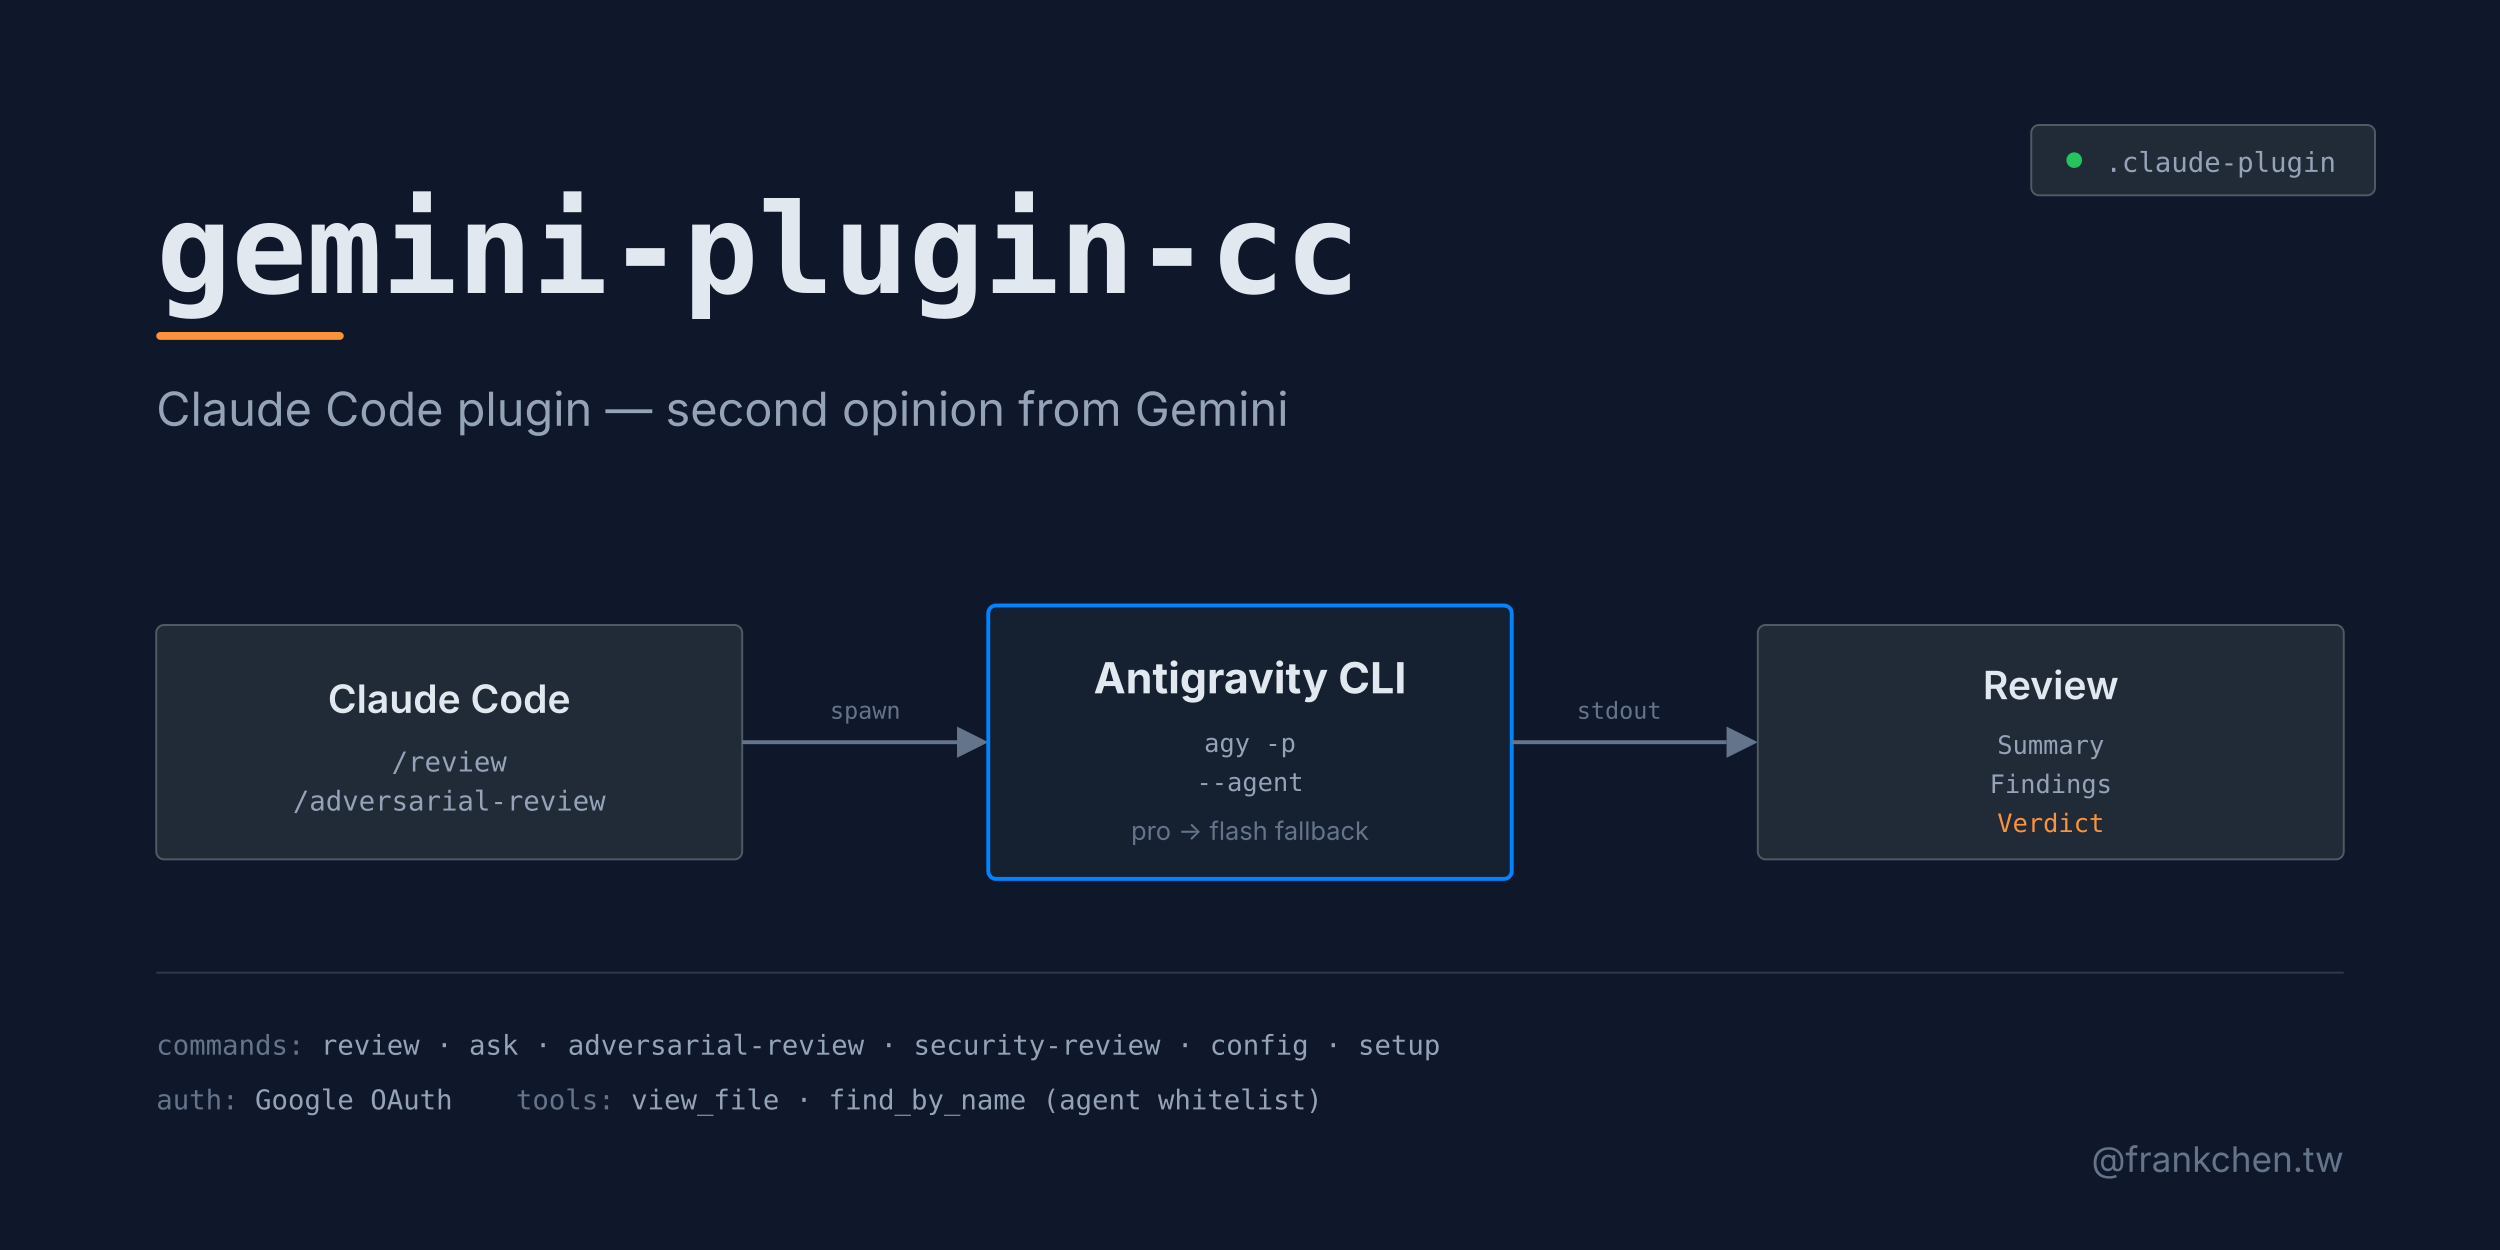
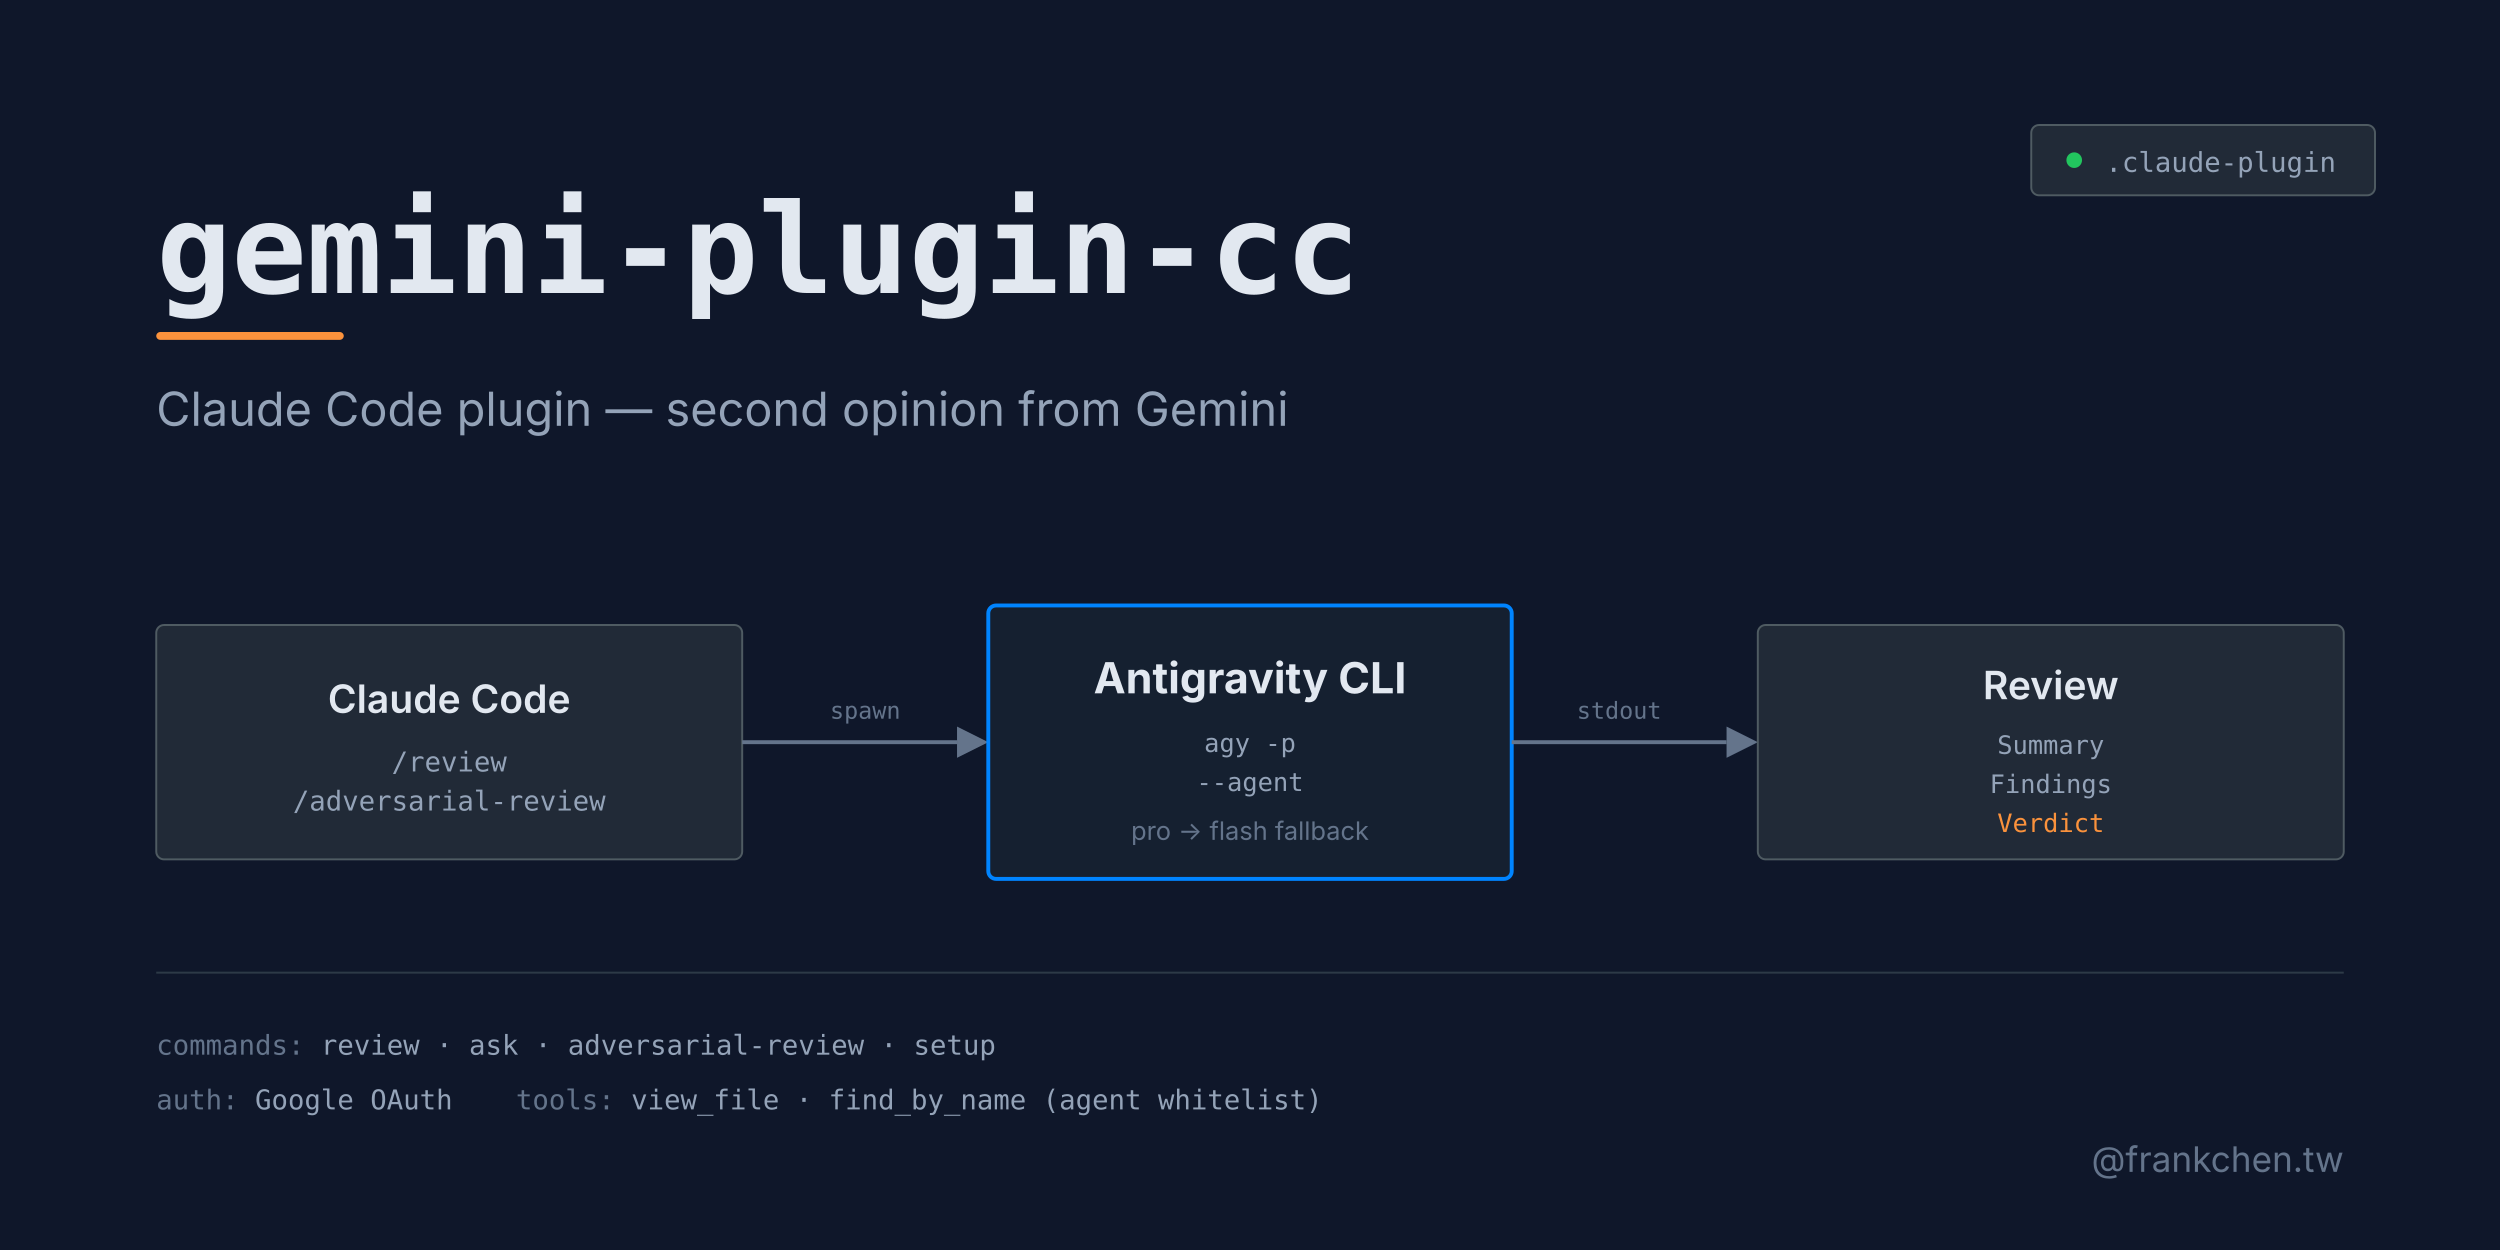
<svg xmlns="http://www.w3.org/2000/svg" viewBox="0 0 1280 640">
  <rect width="1280" height="640" fill="#0f172a" />
  <text x="80" y="150" font-family="'JetBrains Mono', 'Fira Code', 'Cascadia Code', monospace" font-size="64" font-weight="700" fill="#E2E8F0">
    gemini-plugin-cc
  </text>
  <rect x="80" y="170" width="96" height="4" rx="2" fill="#fb923c" />
  <text x="80" y="218" font-family="'Inter', 'Noto Sans TC', system-ui, sans-serif" font-size="24" fill="#94A3B8">
    Claude Code plugin — second opinion from Gemini
  </text>
  <rect x="1040" y="64" width="176" height="36" rx="4" fill="#212a37" stroke="#4f5b62" stroke-width="1" />
  <circle cx="1062" cy="82" r="4" fill="#22c55e" />
  <text x="1078" y="88" font-family="'JetBrains Mono', 'Fira Code', monospace" font-size="14" fill="#94A3B8">
    .claude-plugin
  </text>
  <rect x="80" y="320" width="300" height="120" rx="4" fill="#212a37" stroke="#4f5b62" stroke-width="1" />
  <text x="230" y="365" text-anchor="middle" font-family="'Inter', 'Noto Sans TC', system-ui, sans-serif" font-size="20" font-weight="600" fill="#E2E8F0">
    Claude Code
  </text>
  <text x="230" y="395" text-anchor="middle" font-family="'JetBrains Mono', 'Fira Code', monospace" font-size="14" fill="#94A3B8">
    /review
  </text>
  <text x="230" y="415" text-anchor="middle" font-family="'JetBrains Mono', 'Fira Code', monospace" font-size="14" fill="#94A3B8">
    /adversarial-review
  </text>
  <line x1="380" y1="380" x2="490" y2="380" stroke="#64748B" stroke-width="2" />
  <polygon points="490,372 506,380 490,388" fill="#64748B" />
  <text x="443" y="368" text-anchor="middle" font-family="'JetBrains Mono', 'Fira Code', monospace" font-size="12" fill="#64748B">
    spawn
  </text>
  <rect x="506" y="310" width="268" height="140" rx="4" fill="#152030" stroke="#0084ff" stroke-width="2" />
  <text x="640" y="355" text-anchor="middle" font-family="'Inter', 'Noto Sans TC', system-ui, sans-serif" font-size="22" font-weight="700" fill="#E2E8F0">
    Antigravity CLI
  </text>
  <text x="640" y="385" text-anchor="middle" font-family="'JetBrains Mono', 'Fira Code', monospace" font-size="13" fill="#94A3B8">
    agy -p
  </text>
  <text x="640" y="405" text-anchor="middle" font-family="'JetBrains Mono', 'Fira Code', monospace" font-size="13" fill="#94A3B8">
    --agent
  </text>
  <text x="640" y="430" text-anchor="middle" font-family="'Inter', system-ui, sans-serif" font-size="13" fill="#64748B">
    pro → flash fallback
  </text>
  <line x1="774" y1="380" x2="884" y2="380" stroke="#64748B" stroke-width="2" />
  <polygon points="884,372 900,380 884,388" fill="#64748B" />
  <text x="829" y="368" text-anchor="middle" font-family="'JetBrains Mono', 'Fira Code', monospace" font-size="12" fill="#64748B">
    stdout
  </text>
  <rect x="900" y="320" width="300" height="120" rx="4" fill="#212a37" stroke="#4f5b62" stroke-width="1" />
  <text x="1050" y="358" text-anchor="middle" font-family="'Inter', 'Noto Sans TC', system-ui, sans-serif" font-size="20" font-weight="600" fill="#E2E8F0">
    Review
  </text>
  <text x="1050" y="386" text-anchor="middle" font-family="'JetBrains Mono', 'Fira Code', monospace" font-size="13" fill="#94A3B8">
    Summary
  </text>
  <text x="1050" y="406" text-anchor="middle" font-family="'JetBrains Mono', 'Fira Code', monospace" font-size="13" fill="#94A3B8">
    Findings
  </text>
  <text x="1050" y="426" text-anchor="middle" font-family="'JetBrains Mono', 'Fira Code', monospace" font-size="13" fill="#fb923c">
    Verdict
  </text>
  <line x1="80" y1="498" x2="1200" y2="498" stroke="#2d3a47" stroke-width="1" />
  <g font-family="'JetBrains Mono', 'Fira Code', monospace" font-size="14" fill="#94A3B8">
    <text x="80" y="540">
-       <tspan fill="#64748B">commands:</tspan> review · ask · adversarial-review · security-review · config · setup
+       <tspan fill="#64748B">commands:</tspan> review · ask · adversarial-review · setup
    </text>
    <text x="80" y="568">
      <tspan fill="#64748B">auth:</tspan> Google OAuth
      <tspan fill="#64748B" dx="24">tools:</tspan> view_file · find_by_name (agent whitelist)
    </text>
  </g>
  <text x="1200" y="600" text-anchor="end" font-family="'Inter', system-ui, sans-serif" font-size="18" fill="#64748B">
    @frankchen.tw
  </text>
</svg>
